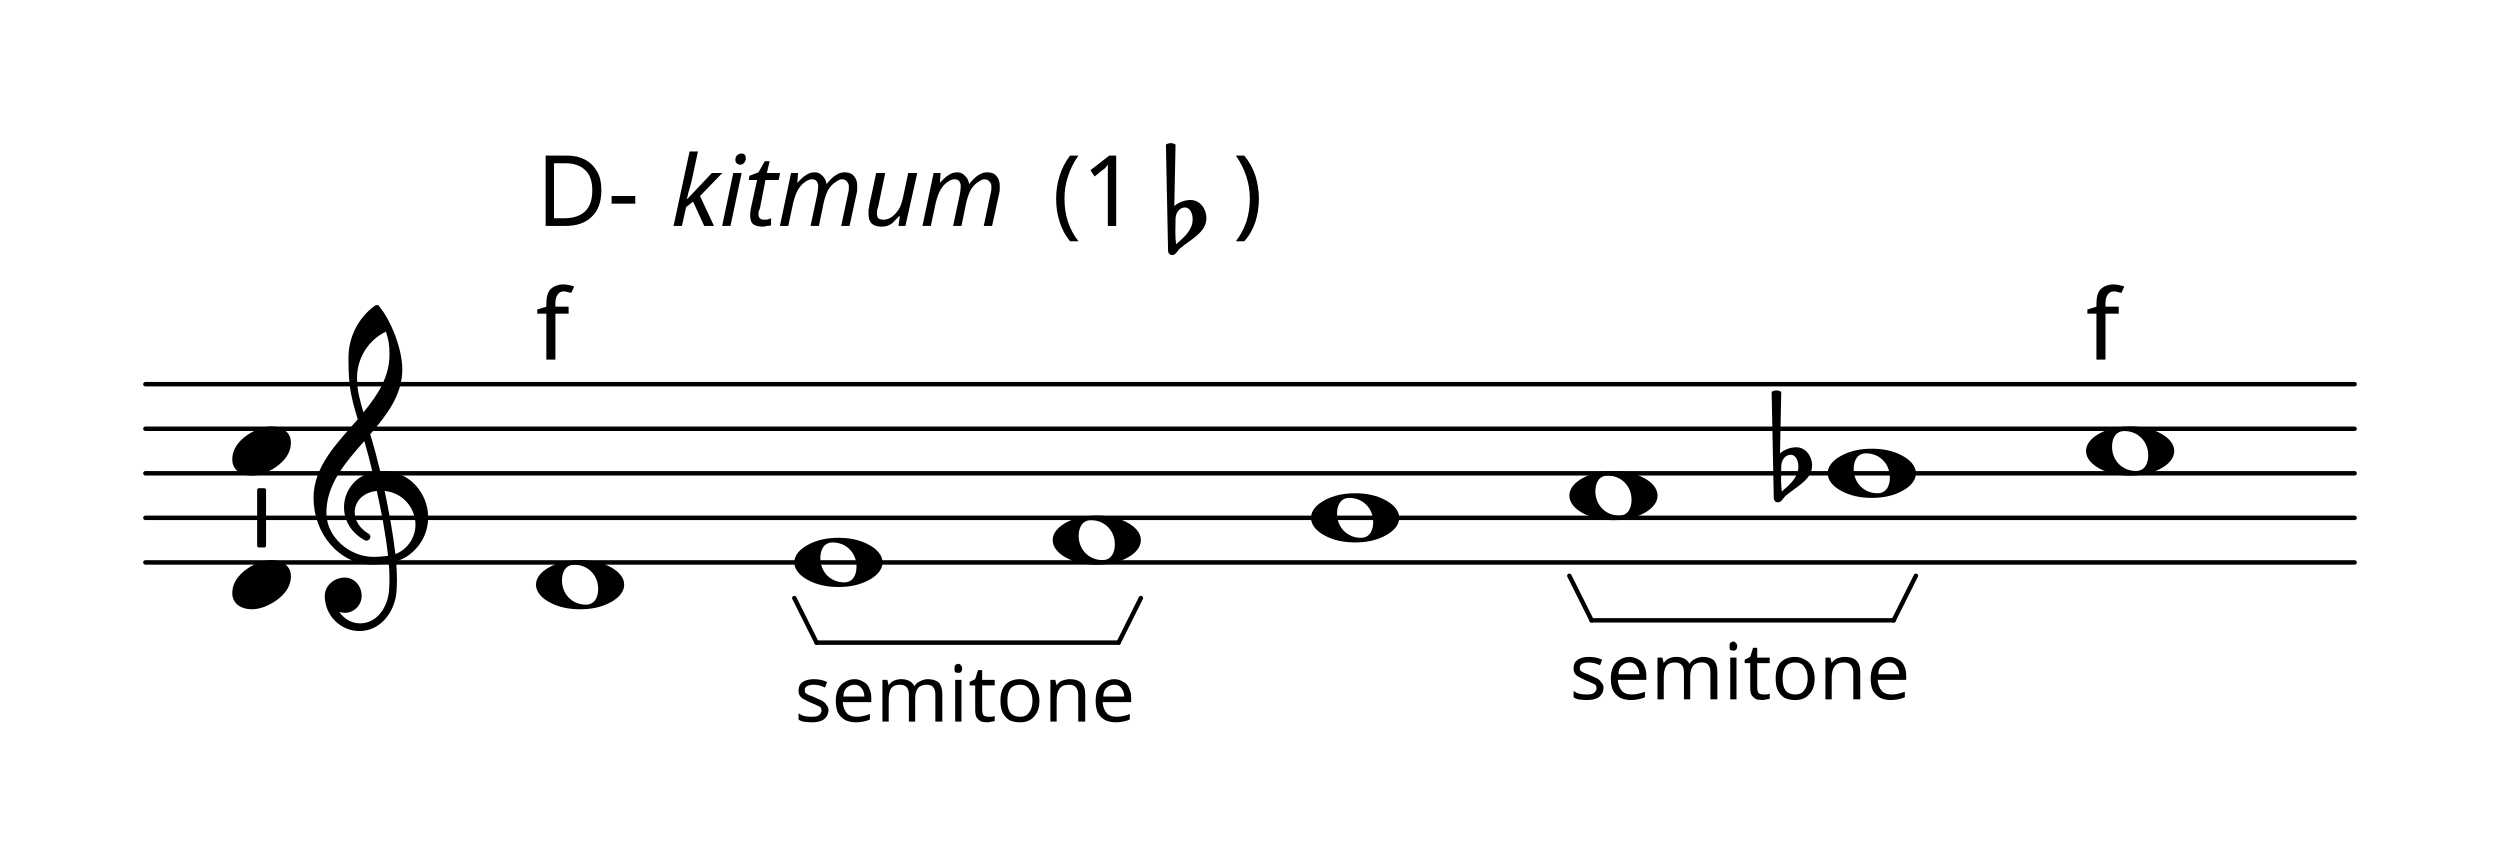
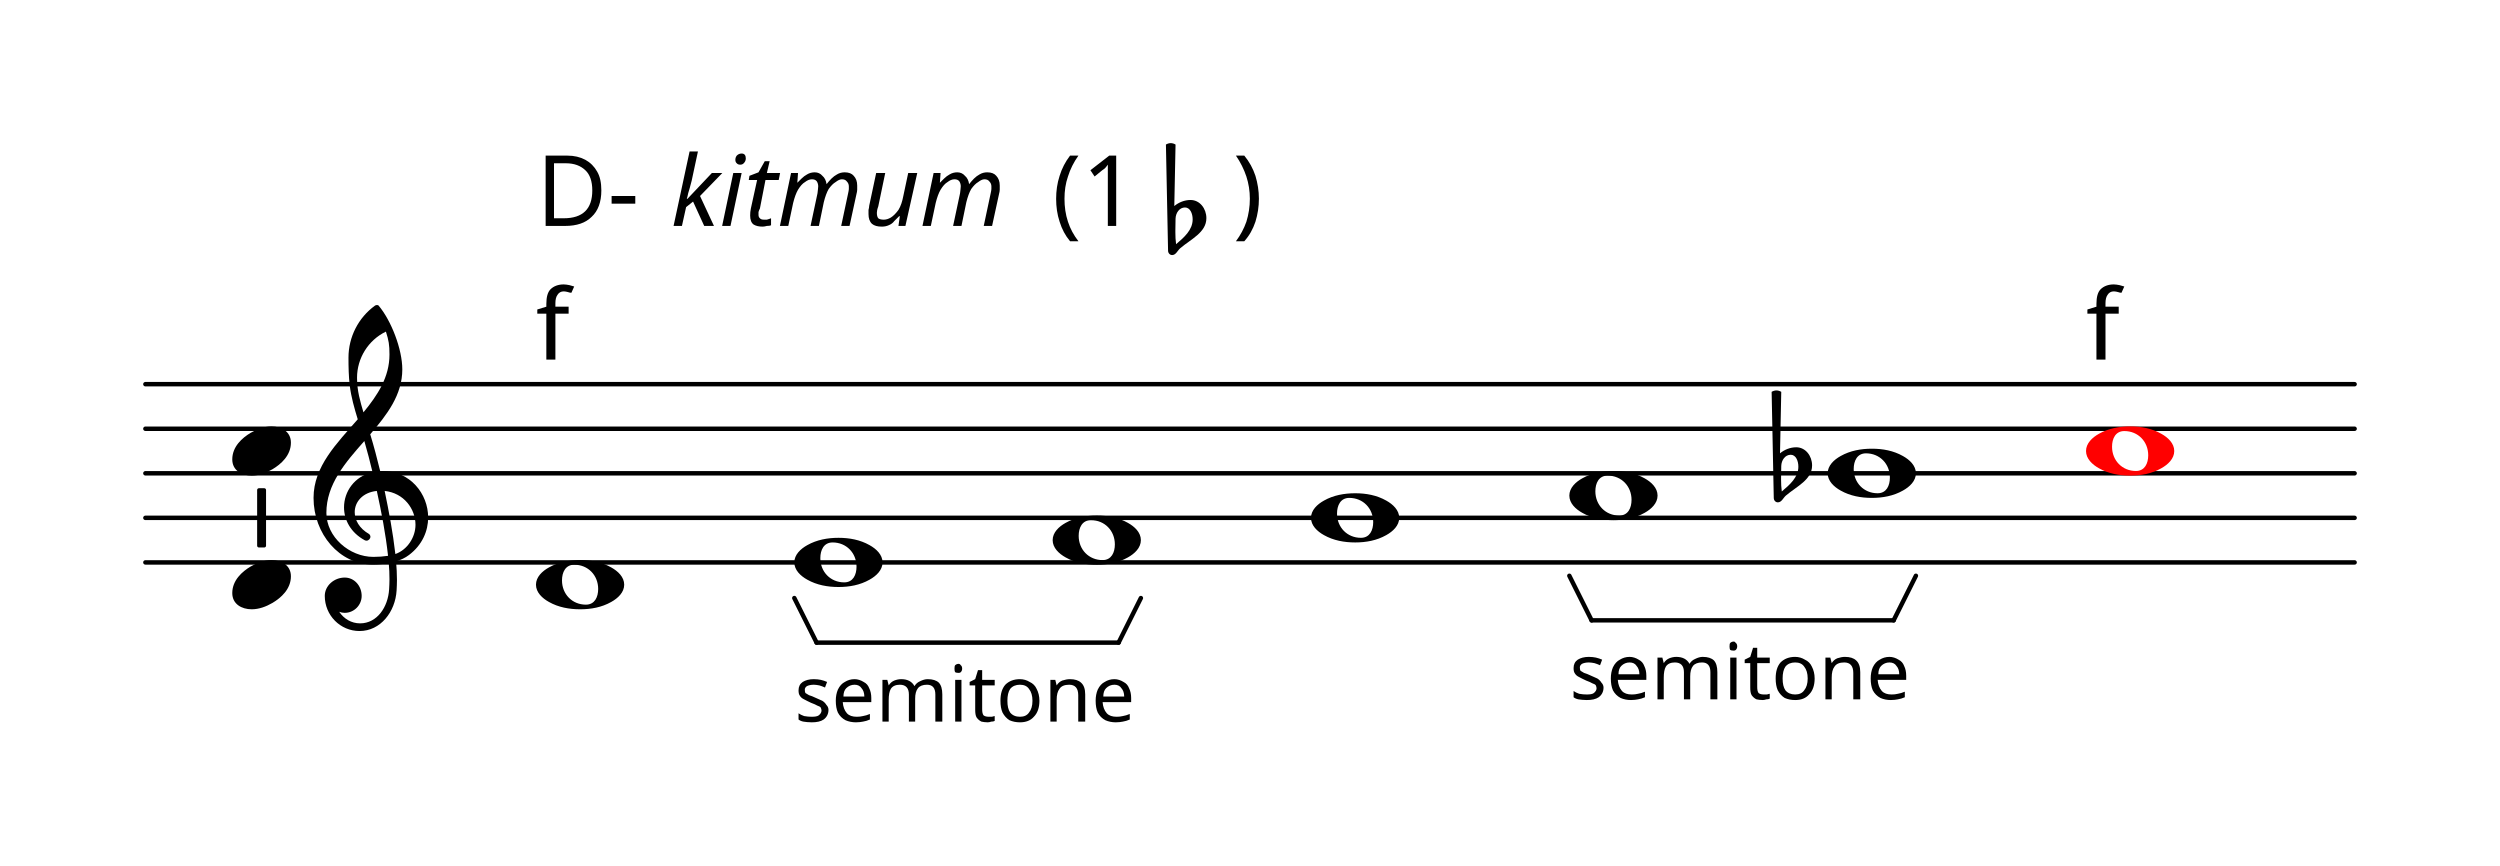
<svg xmlns="http://www.w3.org/2000/svg" id="svg2" viewBox="0 0 56.108 19.433" height="121.006" width="349.364" version="1.2">
  <defs id="defs98" />
  <text y="2.212" x="-5.323" style="font-size:2.2px;font-family:droid_serifbold;text-anchor:start;fill:currentColor" id="text4" font-size="2.2">
    <tspan id="tspan6" />
  </text>
  <line style="stroke:currentColor;stroke-width:0.1;stroke-linecap:round;stroke-linejoin:round" id="line8" y2="12.622" x2="52.845" y1="12.622" x1="3.263" />
  <line style="stroke:currentColor;stroke-width:0.1;stroke-linecap:round;stroke-linejoin:round" id="line10" y2="11.622" x2="52.845" y1="11.622" x1="3.263" />
  <line style="stroke:currentColor;stroke-width:0.1;stroke-linecap:round;stroke-linejoin:round" id="line12" y2="10.622" x2="52.845" y1="10.622" x1="3.263" />
  <line style="stroke:currentColor;stroke-width:0.1;stroke-linecap:round;stroke-linejoin:round" id="line14" y2="9.622" x2="52.845" y1="9.622" x1="3.263" />
  <line style="stroke:currentColor;stroke-width:0.1;stroke-linecap:round;stroke-linejoin:round" id="line16" y2="8.622" x2="52.845" y1="8.622" x1="3.263" />
  <path style="fill:currentColor" id="path18" d="m 41.879,10.174 c -0.2,0 -0.276,0.172 -0.276,0.352 0,0.308 0.228,0.544 0.536,0.544 0.2,0 0.276,-0.172 0.276,-0.352 0,-0.308 -0.228,-0.544 -0.536,-0.544 z m 1.12,0.448 c 0,0.172 -0.14,0.304 -0.292,0.388 -0.212,0.12 -0.452,0.164 -0.696,0.164 -0.244,0 -0.488,-0.044 -0.7,-0.164 -0.152,-0.084 -0.292,-0.216 -0.292,-0.388 0,-0.172 0.14,-0.304 0.292,-0.388 0.212,-0.12 0.456,-0.164 0.7,-0.164 0.244,0 0.484,0.044 0.696,0.164 0.152,0.084 0.292,0.216 0.292,0.388 z" />
  <text y="15.695" x="35.221" style="font-size:1.746px;font-family:droid_serifbold;text-anchor:start;fill:currentColor" id="text20" font-size="1.746">
    <tspan id="tspan22">semitone</tspan>
  </text>
  <path style="fill:currentColor" id="path24" d="m 36.081,10.674 c -0.2,0 -0.276,0.172 -0.276,0.352 0,0.308 0.228,0.544 0.536,0.544 0.2,0 0.276,-0.172 0.276,-0.352 0,-0.308 -0.228,-0.544 -0.536,-0.544 z m 1.12,0.448 c 0,0.172 -0.14,0.304 -0.292,0.388 -0.212,0.12 -0.452,0.164 -0.696,0.164 -0.244,0 -0.488,-0.044 -0.7,-0.164 -0.152,-0.084 -0.292,-0.216 -0.292,-0.388 0,-0.172 0.14,-0.304 0.292,-0.388 0.212,-0.12 0.456,-0.164 0.7,-0.164 0.244,0 0.484,0.044 0.696,0.164 0.152,0.084 0.292,0.216 0.292,0.388 z" />
  <path style="fill:currentColor" id="path26" d="m 30.283,11.174 c -0.2,0 -0.276,0.172 -0.276,0.352 0,0.308 0.228,0.544 0.536,0.544 0.2,0 0.276,-0.172 0.276,-0.352 0,-0.308 -0.228,-0.544 -0.536,-0.544 z m 1.12,0.448 c 0,0.172 -0.14,0.304 -0.292,0.388 -0.212,0.12 -0.452,0.164 -0.696,0.164 -0.244,0 -0.488,-0.044 -0.7,-0.164 -0.152,-0.084 -0.292,-0.216 -0.292,-0.388 0,-0.172 0.14,-0.304 0.292,-0.388 0.212,-0.12 0.456,-0.164 0.7,-0.164 0.244,0 0.484,0.044 0.696,0.164 0.152,0.084 0.292,0.216 0.292,0.388 z" />
  <line style="stroke:currentColor;stroke-width:0.1;stroke-linecap:round;stroke-linejoin:round" id="line28" y2="14.422" x2="25.105" y1="14.422" x1="18.327" />
  <line style="stroke:currentColor;stroke-width:0.1;stroke-linecap:round;stroke-linejoin:round" id="line30" y2="13.422" x2="25.605" y1="14.422" x1="25.105" />
  <line style="stroke:currentColor;stroke-width:0.1;stroke-linecap:round;stroke-linejoin:round" id="line32" y2="13.422" x2="17.827" y1="14.422" x1="18.327" />
  <line style="stroke:currentColor;stroke-width:0.1;stroke-linecap:round;stroke-linejoin:round" id="line34" y2="13.922" x2="42.499" y1="13.922" x1="35.721" />
  <line style="stroke:currentColor;stroke-width:0.1;stroke-linecap:round;stroke-linejoin:round" id="line36" y2="12.922" x2="42.999" y1="13.922" x1="42.499" />
  <line style="stroke:currentColor;stroke-width:0.1;stroke-linecap:round;stroke-linejoin:round" id="line38" y2="12.922" x2="35.221" y1="13.922" x1="35.721" />
  <text y="8.072" x="46.817" style="font-size:2.2px;font-family:droid_serifbold;text-anchor:start;fill:currentColor" id="text40" font-size="2.2">
    <tspan id="tspan42">f</tspan>
  </text>
-   <path style="fill:currentColor" id="path44" d="m 47.677,9.674 c -0.2,0 -0.276,0.172 -0.276,0.352 0,0.308 0.228,0.544 0.536,0.544 0.2,0 0.276,-0.172 0.276,-0.352 0,-0.308 -0.228,-0.544 -0.536,-0.544 z m 1.12,0.448 c 0,0.172 -0.14,0.304 -0.292,0.388 -0.212,0.12 -0.452,0.164 -0.696,0.164 -0.244,0 -0.488,-0.044 -0.7,-0.164 -0.152,-0.084 -0.292,-0.216 -0.292,-0.388 0,-0.172 0.14,-0.304 0.292,-0.388 0.212,-0.12 0.456,-0.164 0.7,-0.164 0.244,0 0.484,0.044 0.696,0.164 0.152,0.084 0.292,0.216 0.292,0.388 z" />
+   <path style="fill:#ff0000" id="path44" d="m 47.677,9.674 c -0.2,0 -0.276,0.172 -0.276,0.352 0,0.308 0.228,0.544 0.536,0.544 0.2,0 0.276,-0.172 0.276,-0.352 0,-0.308 -0.228,-0.544 -0.536,-0.544 z m 1.12,0.448 c 0,0.172 -0.14,0.304 -0.292,0.388 -0.212,0.12 -0.452,0.164 -0.696,0.164 -0.244,0 -0.488,-0.044 -0.7,-0.164 -0.152,-0.084 -0.292,-0.216 -0.292,-0.388 0,-0.172 0.14,-0.304 0.292,-0.388 0.212,-0.12 0.456,-0.164 0.7,-0.164 0.244,0 0.484,0.044 0.696,0.164 0.152,0.084 0.292,0.216 0.292,0.388 z" />
  <path style="fill:currentColor" id="path46" d="m 39.977,10.458 -0.004,0.264 0,0.044 c 0,0.088 0.004,0.176 0.016,0.264 0.18,-0.152 0.372,-0.32 0.372,-0.556 0,-0.132 -0.056,-0.268 -0.172,-0.268 -0.124,0 -0.208,0.12 -0.212,0.252 z m -0.168,0.716 -0.048,-2.38 c 0.032,-0.02 0.072,-0.032 0.108,-0.032 0.036,0 0.076,0.012 0.108,0.032 l -0.028,1.38 c 0.1,-0.084 0.232,-0.136 0.364,-0.136 0.208,0 0.356,0.192 0.356,0.408 0,0.32 -0.344,0.468 -0.588,0.676 -0.06,0.052 -0.096,0.152 -0.18,0.152 -0.052,0 -0.092,-0.044 -0.092,-0.1 z" />
  <path style="fill:currentColor" id="path48" d="m 6.093,9.57 c 0.224,0 0.436,0.116 0.436,0.364 0,0.288 -0.224,0.484 -0.412,0.596 -0.144,0.084 -0.304,0.144 -0.468,0.144 -0.224,0 -0.436,-0.116 -0.436,-0.364 0,-0.288 0.224,-0.484 0.412,-0.596 0.144,-0.084 0.304,-0.144 0.468,-0.144 z" />
  <path style="fill:currentColor" id="path50" d="m 6.093,12.57 c 0.224,0 0.436,0.116 0.436,0.364 0,0.288 -0.224,0.484 -0.412,0.596 -0.144,0.084 -0.304,0.144 -0.468,0.144 -0.224,0 -0.436,-0.116 -0.436,-0.364 0,-0.288 0.224,-0.484 0.412,-0.596 0.144,-0.084 0.304,-0.144 0.468,-0.144 z" />
  <rect rx="0.04" style="fill:currentColor" id="rect52" ry="0.04" height="1.33" width="0.2" y="10.957" x="5.771" />
  <path style="fill:currentColor" id="path54" d="m 8.533,10.574 c 0.016,0 0.036,-0.004 0.052,-0.004 0.62,0 1.024,0.512 1.024,1.044 0,0.304 -0.132,0.616 -0.428,0.84 -0.088,0.068 -0.188,0.112 -0.292,0.144 0.012,0.14 0.02,0.28 0.02,0.42 0,0.076 -0.004,0.156 -0.008,0.232 -0.028,0.48 -0.36,0.912 -0.832,0.912 -0.432,0 -0.78,-0.352 -0.78,-0.788 0,-0.232 0.212,-0.412 0.448,-0.412 0.216,0 0.38,0.188 0.38,0.412 0,0.208 -0.172,0.38 -0.38,0.38 -0.044,0 -0.084,-0.008 -0.124,-0.024 0.104,0.156 0.272,0.26 0.468,0.26 0.384,0 0.628,-0.368 0.652,-0.764 0.004,-0.072 0.008,-0.148 0.008,-0.22 0,-0.124 -0.004,-0.244 -0.016,-0.368 -0.116,0.02 -0.232,0.032 -0.356,0.032 -0.752,0 -1.332,-0.688 -1.332,-1.496 0,-0.708 0.524,-1.224 0.992,-1.764 -0.076,-0.248 -0.148,-0.5 -0.18,-0.76 -0.024,-0.208 -0.028,-0.416 -0.028,-0.624 0,-0.46 0.22,-0.896 0.596,-1.168 0.012,-0.008 0.028,-0.012 0.04,-0.012 0.016,0 0.028,0 0.04,0.012 0.284,0.336 0.532,0.98 0.532,1.432 0,0.572 -0.344,1.02 -0.72,1.456 0.084,0.272 0.156,0.552 0.224,0.828 z m 0.34,1.86 c 0.272,-0.096 0.452,-0.38 0.452,-0.656 0,-0.36 -0.264,-0.716 -0.692,-0.76 0.096,0.464 0.184,0.924 0.24,1.416 z m -1.548,-0.924 c 0,0.54 0.516,0.988 1.056,0.988 0.112,0 0.22,-0.008 0.328,-0.024 -0.056,-0.508 -0.148,-0.98 -0.252,-1.456 -0.316,0.032 -0.496,0.244 -0.496,0.476 0,0.176 0.1,0.364 0.324,0.492 0.02,0.02 0.028,0.04 0.028,0.06 0,0.044 -0.04,0.088 -0.088,0.088 -0.012,0 -0.024,-0.004 -0.036,-0.008 -0.32,-0.172 -0.468,-0.46 -0.468,-0.74 0,-0.352 0.232,-0.696 0.64,-0.788 -0.056,-0.232 -0.116,-0.468 -0.184,-0.7 -0.428,0.484 -0.852,0.972 -0.852,1.612 z m 1.336,-4.068 c -0.396,0.192 -0.648,0.596 -0.648,1.036 0,0.296 0.072,0.532 0.144,0.776 0.32,-0.388 0.584,-0.792 0.584,-1.296 0,-0.22 -0.016,-0.316 -0.08,-0.516 z" />
  <text y="5.072" x="12.029" style="font-size:2.2px;font-family:droid_serifbold;text-anchor:start;fill:currentColor" id="text56" font-size="2.2">
    <tspan id="tspan58">D-</tspan>
  </text>
  <text y="5.072" x="15.053" style="font-style:italic;font-size:2.2px;font-family:droid_serifbold;text-anchor:start;fill:currentColor" id="text60" font-size="2.2" font-style="italic">
    <tspan id="tspan62">kitmum</tspan>
  </text>
  <text y="5.072" x="23.608" style="font-size:2.2px;font-family:droid_serifbold;text-anchor:start;fill:currentColor" id="text64" font-size="2.2">
    <tspan id="tspan66">(1</tspan>
  </text>
  <path style="fill:currentColor" id="path68" d="m 26.383,4.908 -0.004,0.264 0,0.044 c 0,0.088 0.004,0.176 0.016,0.264 0.18,-0.152 0.372,-0.32 0.372,-0.556 0,-0.132 -0.056,-0.268 -0.172,-0.268 -0.124,0 -0.208,0.12 -0.212,0.252 z m -0.168,0.716 -0.048,-2.38 c 0.032,-0.02 0.072,-0.032 0.108,-0.032 0.036,0 0.076,0.012 0.108,0.032 l -0.028,1.38 c 0.1,-0.084 0.232,-0.136 0.364,-0.136 0.208,0 0.356,0.192 0.356,0.408 0,0.32 -0.344,0.468 -0.588,0.676 -0.06,0.052 -0.096,0.152 -0.18,0.152 -0.052,0 -0.092,-0.044 -0.092,-0.1 z" />
  <text y="5.072" x="27.675" style="font-size:2.2px;font-family:droid_serifbold;text-anchor:start;fill:currentColor" id="text70" font-size="2.2">
    <tspan id="tspan72">)</tspan>
  </text>
  <text y="8.072" x="12.029" style="font-size:2.2px;font-family:droid_serifbold;text-anchor:start;fill:currentColor" id="text74" font-size="2.2">
    <tspan id="tspan76">f</tspan>
  </text>
  <path style="fill:currentColor" id="path78" d="m 12.889,12.674 c -0.2,0 -0.276,0.172 -0.276,0.352 0,0.308 0.228,0.544 0.536,0.544 0.2,0 0.276,-0.172 0.276,-0.352 0,-0.308 -0.228,-0.544 -0.536,-0.544 z m 1.12,0.448 c 0,0.172 -0.14,0.304 -0.292,0.388 -0.212,0.12 -0.452,0.164 -0.696,0.164 -0.244,0 -0.488,-0.044 -0.7,-0.164 -0.152,-0.084 -0.292,-0.216 -0.292,-0.388 0,-0.172 0.14,-0.304 0.292,-0.388 0.212,-0.12 0.456,-0.164 0.7,-0.164 0.244,0 0.484,0.044 0.696,0.164 0.152,0.084 0.292,0.216 0.292,0.388 z" />
  <path style="fill:currentColor" id="path80" d="m 24.485,11.674 c -0.2,0 -0.276,0.172 -0.276,0.352 0,0.308 0.228,0.544 0.536,0.544 0.2,0 0.276,-0.172 0.276,-0.352 0,-0.308 -0.228,-0.544 -0.536,-0.544 z m 1.12,0.448 c 0,0.172 -0.14,0.304 -0.292,0.388 -0.212,0.12 -0.452,0.164 -0.696,0.164 -0.244,0 -0.488,-0.044 -0.7,-0.164 -0.152,-0.084 -0.292,-0.216 -0.292,-0.388 0,-0.172 0.14,-0.304 0.292,-0.388 0.212,-0.12 0.456,-0.164 0.7,-0.164 0.244,0 0.484,0.044 0.696,0.164 0.152,0.084 0.292,0.216 0.292,0.388 z" />
  <path style="fill:currentColor" id="path82" d="m 18.687,12.174 c -0.2,0 -0.276,0.172 -0.276,0.352 0,0.308 0.228,0.544 0.536,0.544 0.2,0 0.276,-0.172 0.276,-0.352 0,-0.308 -0.228,-0.544 -0.536,-0.544 z m 1.12,0.448 c 0,0.172 -0.14,0.304 -0.292,0.388 -0.212,0.12 -0.452,0.164 -0.696,0.164 -0.244,0 -0.488,-0.044 -0.7,-0.164 -0.152,-0.084 -0.292,-0.216 -0.292,-0.388 0,-0.172 0.14,-0.304 0.292,-0.388 0.212,-0.12 0.456,-0.164 0.7,-0.164 0.244,0 0.484,0.044 0.696,0.164 0.152,0.084 0.292,0.216 0.292,0.388 z" />
  <text y="16.195" x="17.827" style="font-size:1.746px;font-family:droid_serifbold;text-anchor:start;fill:currentColor" id="text84" font-size="1.746">
    <tspan id="tspan86">semitone</tspan>
  </text>
</svg>
